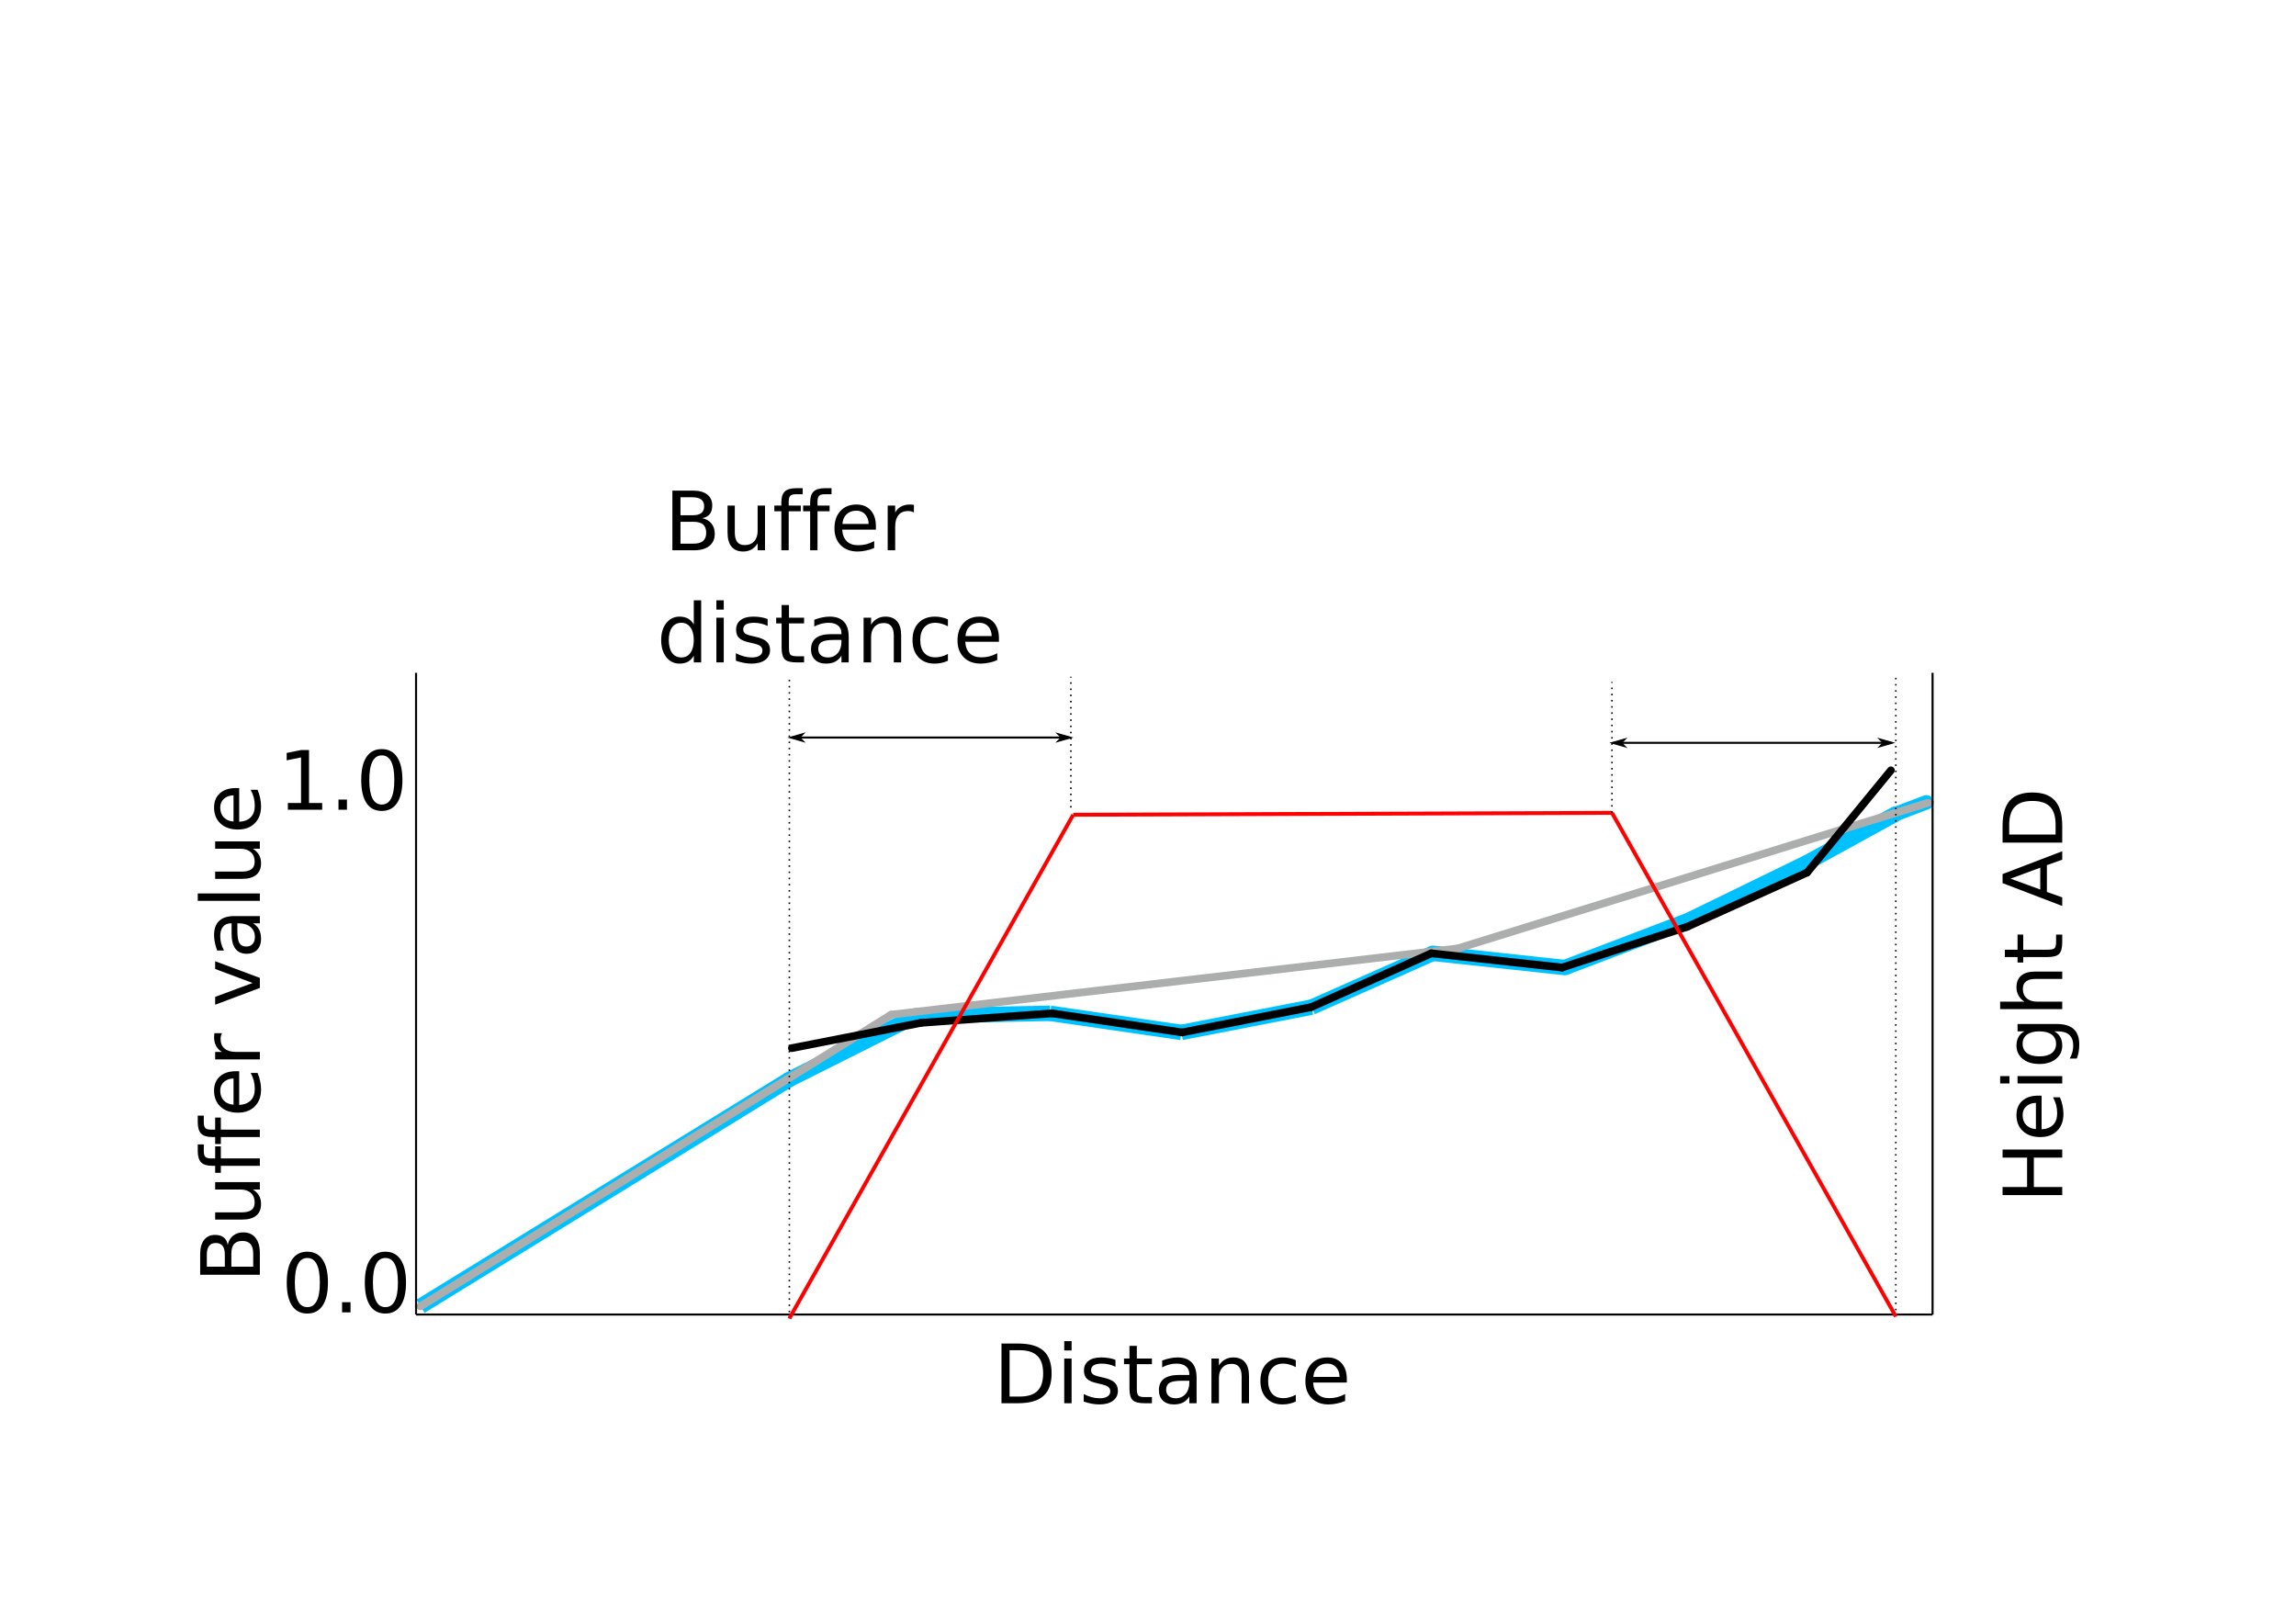
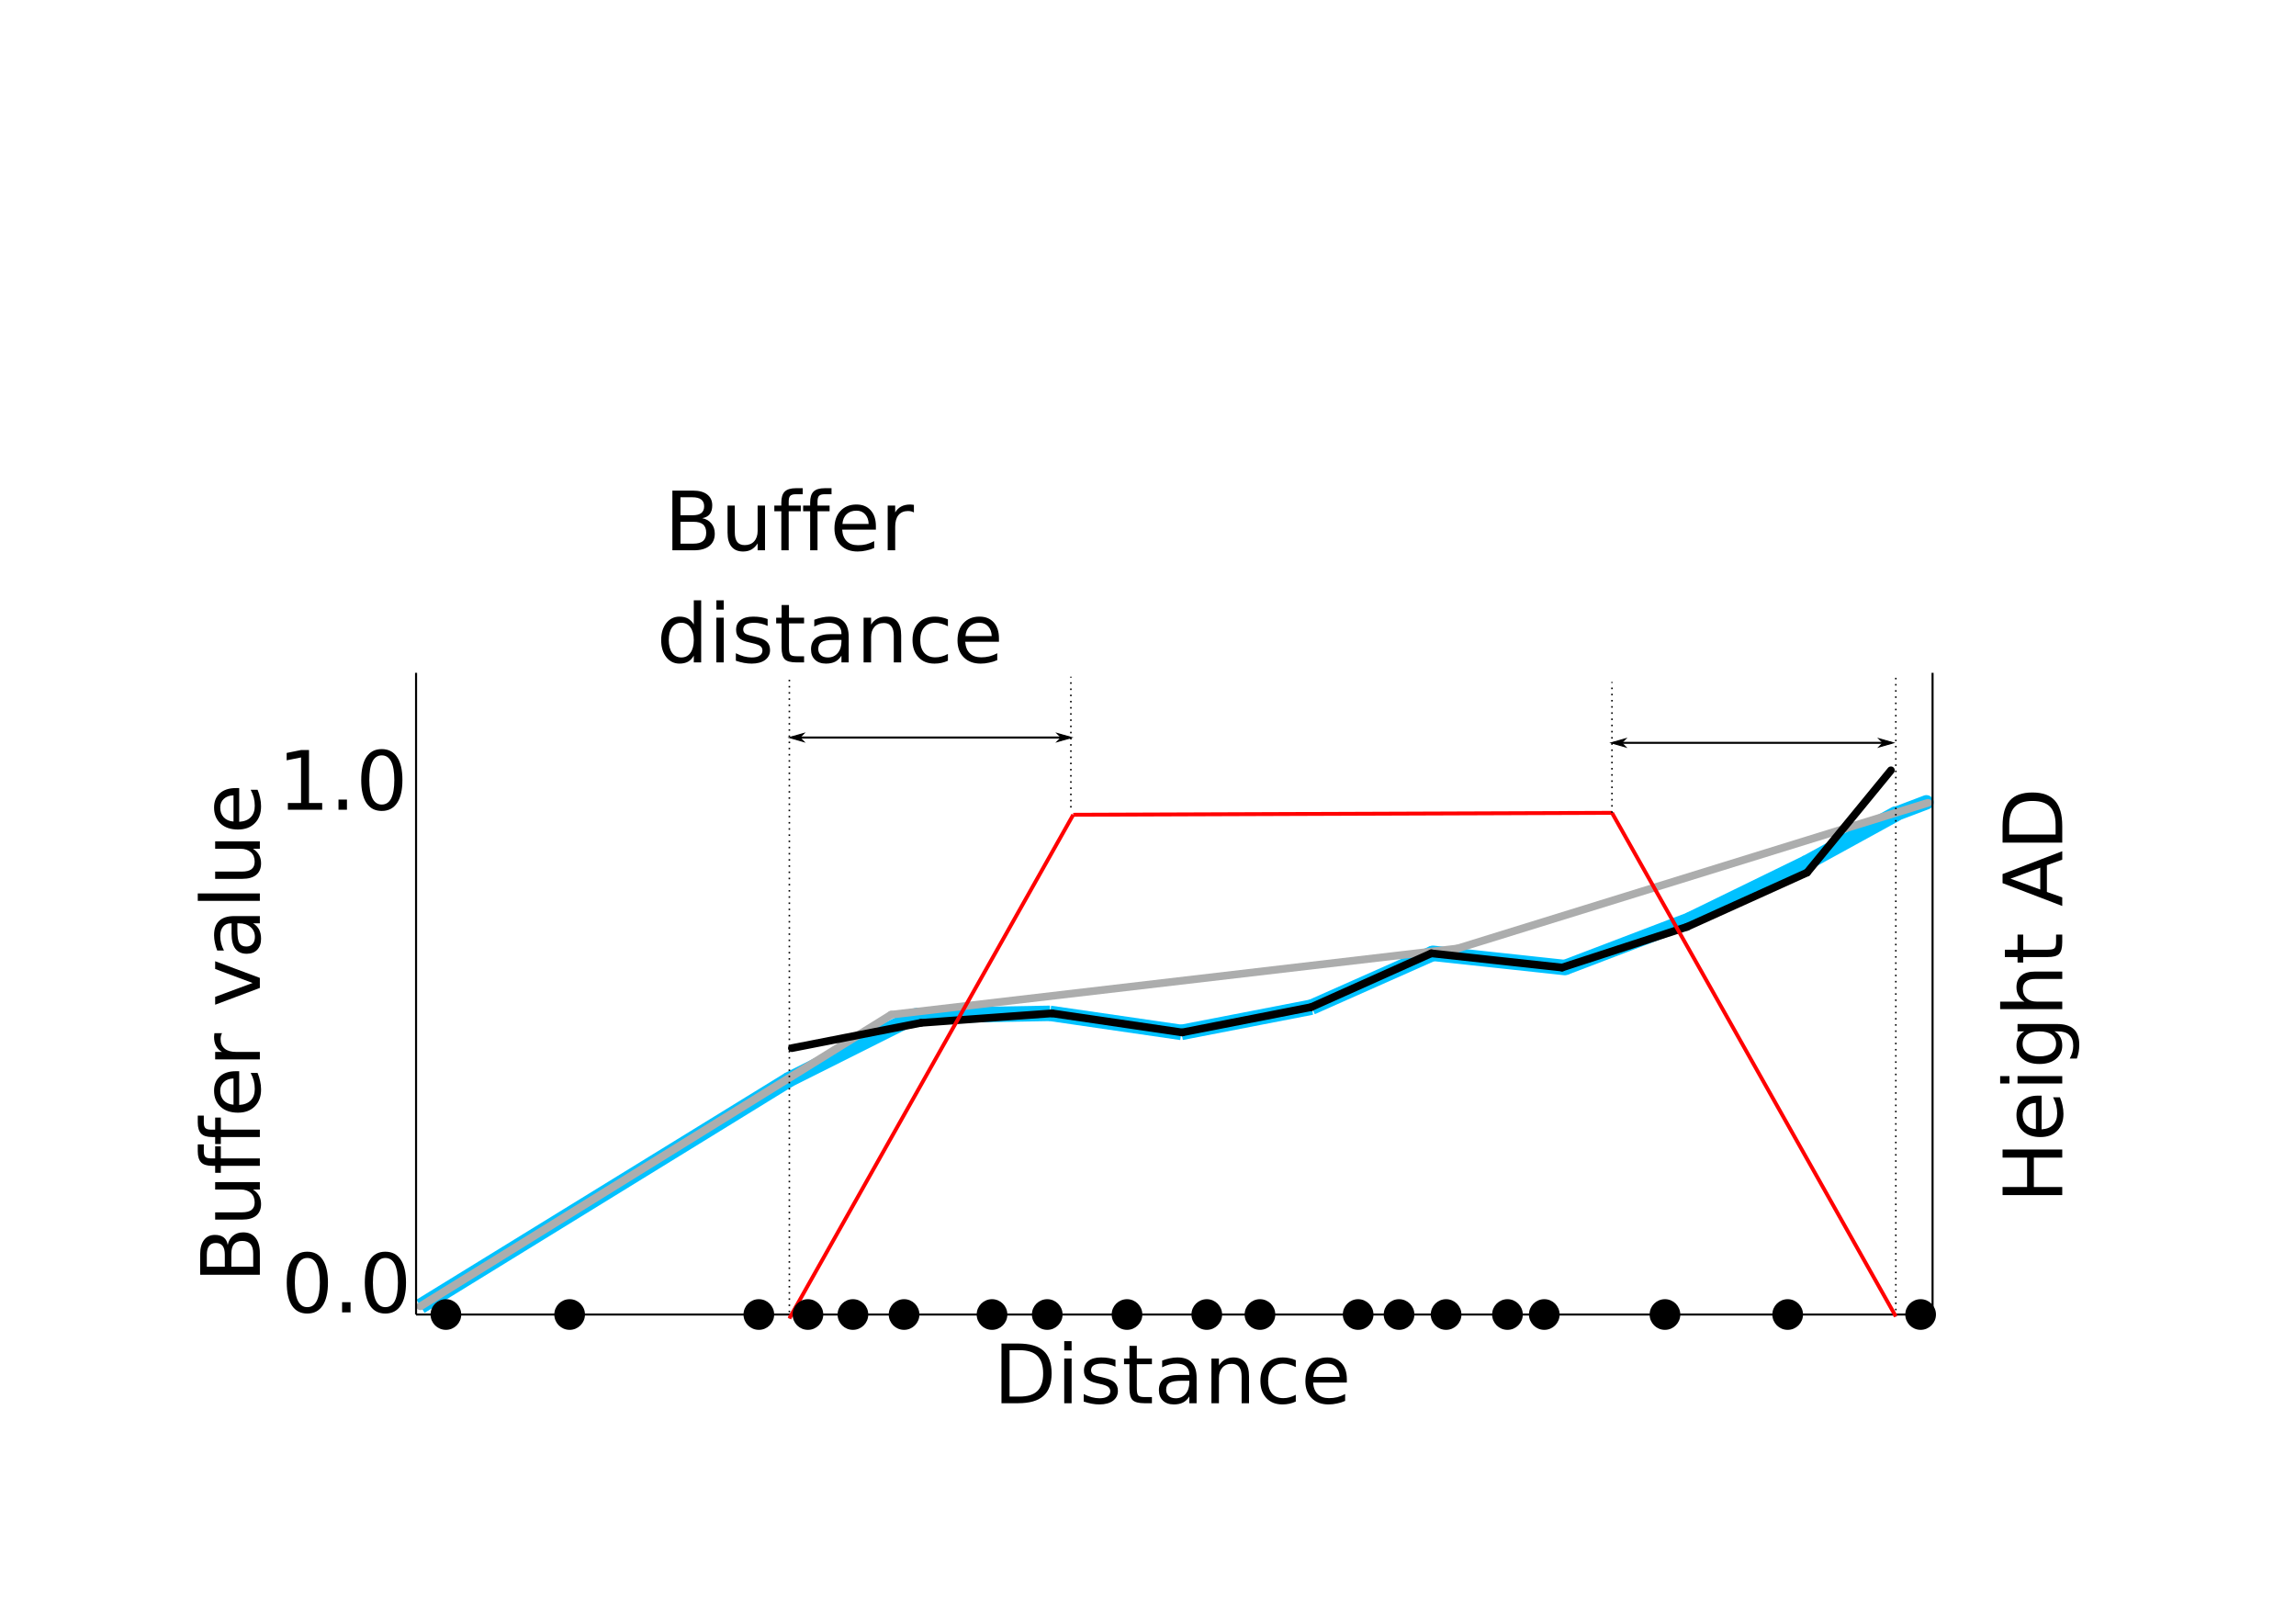
<svg xmlns="http://www.w3.org/2000/svg" width="297mm" height="210mm" viewBox="0 0 297 210" version="1.1" id="svg4685">
  <defs id="defs4679">
    <marker orient="auto" refY="0.0" refX="0.0" id="Arrow1Mstart" style="overflow:visible">
      <path id="path5641" d="M 0.0,0.0 L 5.0,-5.0 L -12.5,0.0 L 5.0,5.0 L 0.0,0.0 z " style="fill-rule:evenodd;stroke:#000000;stroke-width:1pt;stroke-opacity:1;fill:#000000;fill-opacity:1" transform="scale(0.4) translate(10,0)" />
    </marker>
    <marker orient="auto" refY="0.0" refX="0.0" id="Arrow1Mend" style="overflow:visible;">
      <path id="path5644" d="M 0.0,0.0 L 5.0,-5.0 L -12.5,0.0 L 5.0,5.0 L 0.0,0.0 z " style="fill-rule:evenodd;stroke:#000000;stroke-width:1pt;stroke-opacity:1;fill:#000000;fill-opacity:1" transform="scale(0.4) rotate(180) translate(10,0)" />
    </marker>
    <marker orient="auto" refY="0.0" refX="0.0" id="Arrow1Send" style="overflow:visible;">
      <path id="path5650" d="M 0.0,0.0 L 5.0,-5.0 L -12.5,0.0 L 5.0,5.0 L 0.0,0.0 z " style="fill-rule:evenodd;stroke:#000000;stroke-width:1pt;stroke-opacity:1;fill:#000000;fill-opacity:1" transform="scale(0.2) rotate(180) translate(6,0)" />
    </marker>
    <marker orient="auto" refY="0.0" refX="0.0" id="Arrow1Sstart" style="overflow:visible">
      <path id="path5647" d="M 0.0,0.0 L 5.0,-5.0 L -12.5,0.0 L 5.0,5.0 L 0.0,0.0 z " style="fill-rule:evenodd;stroke:#000000;stroke-width:1pt;stroke-opacity:1;fill:#000000;fill-opacity:1" transform="scale(0.2) translate(6,0)" />
    </marker>
    <marker orient="auto" refY="0" refX="0" id="Arrow1Mstart-5" style="overflow:visible">
      <path id="path5641-2" d="M 0,0 5,-5 -12.5,0 5,5 Z" style="fill:#000000;fill-opacity:1;fill-rule:evenodd;stroke:#000000;stroke-width:1pt;stroke-opacity:1" transform="matrix(0.4,0,0,0.4,4,0)" />
    </marker>
    <marker orient="auto" refY="0" refX="0" id="Arrow1Mend-0" style="overflow:visible">
      <path id="path5644-7" d="M 0,0 5,-5 -12.5,0 5,5 Z" style="fill:#000000;fill-opacity:1;fill-rule:evenodd;stroke:#000000;stroke-width:1pt;stroke-opacity:1" transform="matrix(-0.4,0,0,-0.4,-4,0)" />
    </marker>
  </defs>
  <g id="layer1" transform="translate(0,-87)">
    <path style="fill:none;stroke:#00c1ff;stroke-width:1.871;stroke-linecap:round;stroke-linejoin:miter;stroke-miterlimit:4;stroke-dasharray:none;stroke-opacity:1" d="m 245.176,192.292 4.014,-1.522 v 0" id="path5596" />
    <path style="fill:none;stroke:#00c1ff;stroke-width:2;stroke-linecap:butt;stroke-linejoin:miter;stroke-opacity:1;stroke-miterlimit:4;stroke-dasharray:none" d="m 102.086,226.612 -47.689,29.332 v 0" id="path5594" />
    <path style="fill:none;stroke:#00c1ff;stroke-width:2;stroke-linecap:round;stroke-linejoin:miter;stroke-miterlimit:4;stroke-dasharray:none;stroke-opacity:1" d="m 102.086,226.612 16.43,-8.242" id="path5257-2" />
    <path style="fill:none;stroke:#00c1ff;stroke-width:2;stroke-linecap:butt;stroke-linejoin:miter;stroke-miterlimit:4;stroke-dasharray:none;stroke-opacity:1" d="m 118.515,218.369 17.312,-0.31" id="path5257-9-6" />
    <path style="fill:none;stroke:#00c1ff;stroke-width:2;stroke-linecap:butt;stroke-linejoin:miter;stroke-miterlimit:4;stroke-dasharray:none;stroke-opacity:1" d="m 135.827,218.059 16.986,2.467" id="path5257-5-4" />
    <path style="fill:none;stroke:#00c1ff;stroke-width:2;stroke-linecap:butt;stroke-linejoin:miter;stroke-miterlimit:4;stroke-dasharray:none;stroke-opacity:1" d="m 152.813,220.526 16.85,-3.269" id="path5257-0-0" />
    <path style="fill:none;stroke:#00c1ff;stroke-width:2;stroke-linecap:butt;stroke-linejoin:miter;stroke-miterlimit:4;stroke-dasharray:none;stroke-opacity:1" d="m 169.664,217.256 15.691,-6.959" id="path5257-6-7" />
    <path style="fill:none;stroke:#00c1ff;stroke-width:2;stroke-linecap:round;stroke-linejoin:miter;stroke-miterlimit:4;stroke-dasharray:none;stroke-opacity:1" d="m 185.354,210.297 17.066,1.839" id="path5257-08-5" />
    <path style="fill:none;stroke:#00c1ff;stroke-width:2;stroke-linecap:butt;stroke-linejoin:miter;stroke-miterlimit:4;stroke-dasharray:none;stroke-opacity:1" d="m 202.42,212.137 16.029,-6.112 0.306,0.842" id="path5257-3-4" />
    <path style="fill:none;stroke:#00c1ff;stroke-width:2;stroke-linecap:butt;stroke-linejoin:miter;stroke-miterlimit:4;stroke-dasharray:none;stroke-opacity:1" d="m 218.45,206.025 15.322,-7.473" id="path5257-7-0" />
    <path style="fill:none;stroke:#00c1ff;stroke-width:2;stroke-linecap:round;stroke-linejoin:round;stroke-miterlimit:4;stroke-dasharray:none;stroke-opacity:1" d="m 233.771,198.552 11.405,-6.26" id="path5257-8-1" />
    <g id="g5345" style="stroke:#acadad;stroke-width:1;stroke-linecap:round;stroke-miterlimit:4;stroke-dasharray:none;stroke-opacity:1" transform="matrix(1.102887,0,0,0.999553,-13.96432,8.923733)">
      <path id="path4687" d="M 61.983,247.132 117.208,209.399" style="fill:none;stroke:#acadad;stroke-width:1;stroke-linecap:round;stroke-linejoin:miter;stroke-miterlimit:4;stroke-dasharray:none;stroke-opacity:1" />
      <path id="path4687-2" d="M 117.208,209.399 183.545,200.848" style="fill:none;stroke:#acadad;stroke-width:1;stroke-linecap:round;stroke-linejoin:miter;stroke-miterlimit:4;stroke-dasharray:none;stroke-opacity:1" />
      <path id="path4687-5" d="m 183.528,200.871 55.259,-18.879" style="fill:none;stroke:#acadad;stroke-width:1;stroke-linecap:round;stroke-linejoin:miter;stroke-miterlimit:4;stroke-dasharray:none;stroke-opacity:1" />
    </g>
    <g id="g5340" transform="matrix(0.9906716,0,0,1.000074,2.022557,24.38189)" style="stroke:#000000;stroke-width:1;stroke-linecap:round;stroke-miterlimit:4;stroke-dasharray:none;stroke-opacity:1">
      <path id="path5257" d="m 101.353,198.162 16.85,-3.269" style="fill:none;stroke:#000000;stroke-width:1;stroke-linecap:round;stroke-linejoin:miter;stroke-miterlimit:4;stroke-dasharray:none;stroke-opacity:1" />
      <path id="path5257-9" d="m 118.204,194.892 17.121,-1.228" style="fill:none;stroke:#000000;stroke-width:1;stroke-linecap:round;stroke-linejoin:miter;stroke-miterlimit:4;stroke-dasharray:none;stroke-opacity:1" />
      <path id="path5257-5" d="m 135.324,193.664 16.986,2.467" style="fill:none;stroke:#000000;stroke-width:1;stroke-linecap:round;stroke-linejoin:miter;stroke-miterlimit:4;stroke-dasharray:none;stroke-opacity:1" />
      <path id="path5257-0" d="m 152.31,196.131 16.85,-3.269" style="fill:none;stroke:#000000;stroke-width:1;stroke-linecap:round;stroke-linejoin:miter;stroke-miterlimit:4;stroke-dasharray:none;stroke-opacity:1" />
      <path id="path5257-6" d="m 169.161,192.861 15.691,-6.959" style="fill:none;stroke:#000000;stroke-width:1;stroke-linecap:round;stroke-linejoin:miter;stroke-miterlimit:4;stroke-dasharray:none;stroke-opacity:1" />
      <path id="path5257-08" d="m 184.851,185.902 17.066,1.839" style="fill:none;stroke:#000000;stroke-width:1;stroke-linecap:round;stroke-linejoin:miter;stroke-miterlimit:4;stroke-dasharray:none;stroke-opacity:1" />
      <path id="path5257-3" d="m 201.917,187.742 16.335,-5.27" style="fill:none;stroke:#000000;stroke-width:1;stroke-linecap:round;stroke-linejoin:miter;stroke-miterlimit:4;stroke-dasharray:none;stroke-opacity:1" />
      <path id="path5257-7" d="m 218.253,182.471 15.666,-7.014" style="fill:none;stroke:#000000;stroke-width:1;stroke-linecap:round;stroke-linejoin:miter;stroke-miterlimit:4;stroke-dasharray:none;stroke-opacity:1" />
      <path id="path5257-8" d="m 233.918,175.457 10.946,-13.222" style="fill:none;stroke:#000000;stroke-width:1;stroke-linecap:round;stroke-linejoin:miter;stroke-miterlimit:4;stroke-dasharray:none;stroke-opacity:1" />
    </g>
    <path style="fill:none;stroke:#000000;stroke-width:0.265px;stroke-linecap:butt;stroke-linejoin:miter;stroke-opacity:1" d="M 53.82,257.012 H 249.988" id="path5347" />
    <path style="fill:none;stroke:#000000;stroke-width:0.265px;stroke-linecap:butt;stroke-linejoin:miter;stroke-opacity:1" d="M 249.988,257.012 V 174.018" id="path5355" />
    <path style="fill:none;stroke:#000000;stroke-width:0.2;stroke-linecap:butt;stroke-linejoin:miter;stroke-opacity:1;stroke-miterlimit:4;stroke-dasharray:0.2,0.6;stroke-dashoffset:0" d="M 102.108,257.515 V 174.521" id="path5355-2" />
    <path style="fill:none;stroke:#000000;stroke-width:0.2;stroke-linecap:butt;stroke-linejoin:miter;stroke-opacity:1;stroke-miterlimit:4;stroke-dasharray:0.2,0.6;stroke-dashoffset:0" d="M 245.236,257.263 V 174.269" id="path5355-2-1" />
    <path style="fill:none;stroke:#000000;stroke-width:0.265px;stroke-linecap:butt;stroke-linejoin:miter;stroke-opacity:1" d="M 53.82,257.012 V 174.018" id="path5355-0" />
    <g id="g5430" style="stroke:#ff0000;stroke-opacity:1;stroke-width:0.5;stroke-miterlimit:4;stroke-dasharray:none">
      <path id="path5406" d="m 102.108,257.515 36.719,-65.138" style="fill:none;stroke:#ff0000;stroke-width:0.5;stroke-linecap:butt;stroke-linejoin:miter;stroke-opacity:1;stroke-miterlimit:4;stroke-dasharray:none" />
      <path id="path5406-5" d="M 245.236,257.263 208.517,192.126" style="fill:none;stroke:#ff0000;stroke-width:0.5;stroke-linecap:butt;stroke-linejoin:miter;stroke-opacity:1;stroke-miterlimit:4;stroke-dasharray:none" />
      <path id="path5425" d="m 138.826,192.377 69.691,-0.251" style="fill:none;stroke:#ff0000;stroke-width:0.5;stroke-linecap:butt;stroke-linejoin:miter;stroke-opacity:1;stroke-miterlimit:4;stroke-dasharray:none" />
    </g>
    <g id="g5517">
      <text id="text5434" y="191.726" x="35.924" style="font-style:normal;font-variant:normal;font-weight:normal;font-stretch:normal;font-size:10.583px;line-height:1.25;font-family:sans-serif;-inkscape-font-specification:sans-serif;letter-spacing:0px;word-spacing:0px;fill:#000000;fill-opacity:1;stroke:none;stroke-width:0.265" xml:space="preserve">
        <tspan style="font-style:normal;font-variant:normal;font-weight:normal;font-stretch:normal;font-family:'Bitstream Vera Sans';-inkscape-font-specification:'Bitstream Vera Sans';stroke-width:0.265" y="191.726" x="35.924" id="tspan5432">1.0</tspan>
      </text>
      <text id="text5434-9" y="256.73" x="36.389" style="font-style:normal;font-variant:normal;font-weight:normal;font-stretch:normal;font-size:10.583px;line-height:1.25;font-family:sans-serif;-inkscape-font-specification:sans-serif;letter-spacing:0px;word-spacing:0px;fill:#000000;fill-opacity:1;stroke:none;stroke-width:0.265" xml:space="preserve">
        <tspan style="font-style:normal;font-variant:normal;font-weight:normal;font-stretch:normal;font-family:'Bitstream Vera Sans';-inkscape-font-specification:'Bitstream Vera Sans';stroke-width:0.265" y="256.73" x="36.389" id="tspan5432-2">0.0</tspan>
      </text>
    </g>
    <text xml:space="preserve" style="font-style:normal;font-variant:normal;font-weight:normal;font-stretch:normal;font-size:10.583px;line-height:1.25;font-family:'Noto Sans Mono CJK JP';-inkscape-font-specification:'Noto Sans Mono CJK JP';letter-spacing:0px;word-spacing:0px;fill:#000000;fill-opacity:1;stroke:none;stroke-width:0.265" x="-252.901" y="33.611" id="text5456" transform="rotate(-90)">
      <tspan id="tspan5454" x="-252.901" y="33.611" style="font-style:normal;font-variant:normal;font-weight:normal;font-stretch:normal;font-family:'Bitstream Vera Sans';-inkscape-font-specification:'Bitstream Vera Sans';stroke-width:0.265">Buffer value</tspan>
    </text>
    <text xml:space="preserve" style="font-style:normal;font-variant:normal;font-weight:normal;font-stretch:normal;font-size:10.583px;line-height:1.25;font-family:'Noto Sans Mono CJK JP';-inkscape-font-specification:'Noto Sans Mono CJK JP';letter-spacing:0px;word-spacing:0px;fill:#000000;fill-opacity:1;stroke:none;stroke-width:0.265" x="-242.596" y="266.76" id="text5456-6" transform="rotate(-90)">
      <tspan id="tspan5454-0" x="-242.596" y="266.76" style="font-style:normal;font-variant:normal;font-weight:normal;font-stretch:normal;font-family:'Bitstream Vera Sans';-inkscape-font-specification:'Bitstream Vera Sans';stroke-width:0.265">Height AD</tspan>
    </text>
    <text xml:space="preserve" style="font-style:normal;font-variant:normal;font-weight:normal;font-stretch:normal;font-size:10.583px;line-height:1.25;font-family:'Noto Sans Mono CJK JP';-inkscape-font-specification:'Noto Sans Mono CJK JP';letter-spacing:0px;word-spacing:0px;fill:#000000;fill-opacity:1;stroke:none;stroke-width:0.265" x="128.515" y="268.483" id="text5456-6-9">
      <tspan id="tspan5454-0-0" x="128.515" y="268.483" style="font-style:normal;font-variant:normal;font-weight:normal;font-stretch:normal;font-family:'Bitstream Vera Sans';-inkscape-font-specification:'Bitstream Vera Sans';stroke-width:0.265">Distance</tspan>
    </text>
    <path style="fill:none;stroke:#000000;stroke-width:0.2;stroke-linecap:butt;stroke-linejoin:miter;stroke-miterlimit:4;stroke-dasharray:0.2, 0.6;stroke-dashoffset:0;stroke-opacity:1" d="M 138.524,191.442 V 174.521" id="path5355-2-2" />
    <text xml:space="preserve" style="font-style:normal;font-variant:normal;font-weight:normal;font-stretch:normal;font-size:10.583px;line-height:1.25;font-family:'Noto Sans Mono CJK JP';-inkscape-font-specification:'Noto Sans Mono CJK JP';letter-spacing:0px;word-spacing:0px;fill:#000000;fill-opacity:1;stroke:none;stroke-width:0.265" x="120.6" y="158.17" id="text5456-8">
      <tspan id="tspan5454-01" x="122.285" y="158.17" style="font-style:normal;font-variant:normal;font-weight:normal;font-stretch:normal;font-family:'Bitstream Vera Sans';-inkscape-font-specification:'Bitstream Vera Sans';text-align:center;text-anchor:middle;stroke-width:0.265">Buffer </tspan>
      <tspan x="120.6" y="172.672" style="font-style:normal;font-variant:normal;font-weight:normal;font-stretch:normal;font-family:'Bitstream Vera Sans';-inkscape-font-specification:'Bitstream Vera Sans';text-align:center;text-anchor:middle;stroke-width:0.265" id="tspan5631">distance</tspan>
    </text>
    <path style="fill:none;stroke:#000000;stroke-width:0.265;stroke-linecap:butt;stroke-linejoin:miter;stroke-opacity:1;stroke-miterlimit:4;stroke-dasharray:none;marker-start:url(#Arrow1Mstart);marker-end:url(#Arrow1Mend)" d="m 102.387,182.39 c 35.782,0 35.96,0 35.96,0" id="path5633" />
    <path style="fill:none;stroke:#000000;stroke-width:0.2;stroke-linecap:butt;stroke-linejoin:miter;stroke-miterlimit:4;stroke-dasharray:0.2, 0.6;stroke-dashoffset:0;stroke-opacity:1" d="M 208.517,192.126 V 175.205" id="path5355-2-2-1" />
    <path style="fill:none;stroke:#000000;stroke-width:0.265;stroke-linecap:butt;stroke-linejoin:miter;stroke-miterlimit:4;stroke-dasharray:none;stroke-opacity:1;marker-start:url(#Arrow1Mstart-5);marker-end:url(#Arrow1Mend-0)" d="m 244.654,183.074 c -35.782,0 -35.96,0 -35.96,0" id="path5633-6" />
+     <circle style="opacity:1;fill:#000000;fill-opacity:1;stroke:#000000;stroke-width:0.248;stroke-miterlimit:4;stroke-dasharray:none;stroke-dashoffset:0;stroke-opacity:1" id="path71" cx="73.686" cy="257.012" r="1.86" />
+     <circle style="opacity:1;fill:#000000;fill-opacity:1;stroke:#000000;stroke-width:0.248;stroke-miterlimit:4;stroke-dasharray:none;stroke-dashoffset:0;stroke-opacity:1" id="path71-3" cx="57.679" cy="257.012" r="1.86" />
+     <circle style="opacity:1;fill:#000000;fill-opacity:1;stroke:#000000;stroke-width:0.248;stroke-miterlimit:4;stroke-dasharray:none;stroke-dashoffset:0;stroke-opacity:1" id="path71-6" cx="98.16" cy="257.012" r="1.86" />
+     <circle style="opacity:1;fill:#000000;fill-opacity:1;stroke:#000000;stroke-width:0.248;stroke-miterlimit:4;stroke-dasharray:none;stroke-dashoffset:0;stroke-opacity:1" id="path71-2" cx="104.51" cy="257.012" r="1.86" />
+     <circle style="opacity:1;fill:#000000;fill-opacity:1;stroke:#000000;stroke-width:0.248;stroke-miterlimit:4;stroke-dasharray:none;stroke-dashoffset:0;stroke-opacity:1" id="path71-9" cx="110.331" cy="257.012" r="1.86" />
+     <circle style="opacity:1;fill:#000000;fill-opacity:1;stroke:#000000;stroke-width:0.248;stroke-miterlimit:4;stroke-dasharray:none;stroke-dashoffset:0;stroke-opacity:1" id="path71-1" cx="116.946" cy="257.012" r="1.86" />
+     <circle style="opacity:1;fill:#000000;fill-opacity:1;stroke:#000000;stroke-width:0.248;stroke-miterlimit:4;stroke-dasharray:none;stroke-dashoffset:0;stroke-opacity:1" id="path71-27" cx="128.323" cy="257.012" r="1.86" />
+     <circle style="opacity:1;fill:#000000;fill-opacity:1;stroke:#000000;stroke-width:0.248;stroke-miterlimit:4;stroke-dasharray:none;stroke-dashoffset:0;stroke-opacity:1" id="path71-0" cx="135.467" cy="257.012" r="1.86" />
+     <circle style="opacity:1;fill:#000000;fill-opacity:1;stroke:#000000;stroke-width:0.248;stroke-miterlimit:4;stroke-dasharray:none;stroke-dashoffset:0;stroke-opacity:1" id="path71-93" cx="145.785" cy="257.012" r="1.86" />
+     <circle style="opacity:1;fill:#000000;fill-opacity:1;stroke:#000000;stroke-width:0.248;stroke-miterlimit:4;stroke-dasharray:none;stroke-dashoffset:0;stroke-opacity:1" id="path71-60" cx="156.104" cy="257.012" r="1.86" />
+     <circle style="opacity:1;fill:#000000;fill-opacity:1;stroke:#000000;stroke-width:0.248;stroke-miterlimit:4;stroke-dasharray:none;stroke-dashoffset:0;stroke-opacity:1" id="path71-62" cx="162.983" cy="257.012" r="1.86" />
+     <circle style="opacity:1;fill:#000000;fill-opacity:1;stroke:#000000;stroke-width:0.248;stroke-miterlimit:4;stroke-dasharray:none;stroke-dashoffset:0;stroke-opacity:1" id="path71-61" cx="175.683" cy="257.012" r="1.86" />
+     <circle style="opacity:1;fill:#000000;fill-opacity:1;stroke:#000000;stroke-width:0.248;stroke-miterlimit:4;stroke-dasharray:none;stroke-dashoffset:0;stroke-opacity:1" id="path71-8" cx="180.975" cy="257.012" r="1.86" />
+     <circle style="opacity:1;fill:#000000;fill-opacity:1;stroke:#000000;stroke-width:0.248;stroke-miterlimit:4;stroke-dasharray:none;stroke-dashoffset:0;stroke-opacity:1" id="path71-7" cx="187.06" cy="257.012" r="1.86" />
+     <circle style="opacity:1;fill:#000000;fill-opacity:1;stroke:#000000;stroke-width:0.248;stroke-miterlimit:4;stroke-dasharray:none;stroke-dashoffset:0;stroke-opacity:1" id="path71-92" cx="194.998" cy="257.012" r="1.86" />
+     <circle style="opacity:1;fill:#000000;fill-opacity:1;stroke:#000000;stroke-width:0.248;stroke-miterlimit:4;stroke-dasharray:none;stroke-dashoffset:0;stroke-opacity:1" id="path71-02" cx="199.76" cy="257.012" r="1.86" />
+     <circle style="opacity:1;fill:#000000;fill-opacity:1;stroke:#000000;stroke-width:0.248;stroke-miterlimit:4;stroke-dasharray:none;stroke-dashoffset:0;stroke-opacity:1" id="path71-37" cx="215.371" cy="257.012" r="1.86" />
+     <circle style="opacity:1;fill:#000000;fill-opacity:1;stroke:#000000;stroke-width:0.248;stroke-miterlimit:4;stroke-dasharray:none;stroke-dashoffset:0;stroke-opacity:1" id="path71-5" cx="231.246" cy="257.012" r="1.86" />
+     <circle style="opacity:1;fill:#000000;fill-opacity:1;stroke:#000000;stroke-width:0.248;stroke-miterlimit:4;stroke-dasharray:none;stroke-dashoffset:0;stroke-opacity:1" id="path71-922" cx="248.444" cy="257.012" r="1.86" />
  </g>
</svg>
